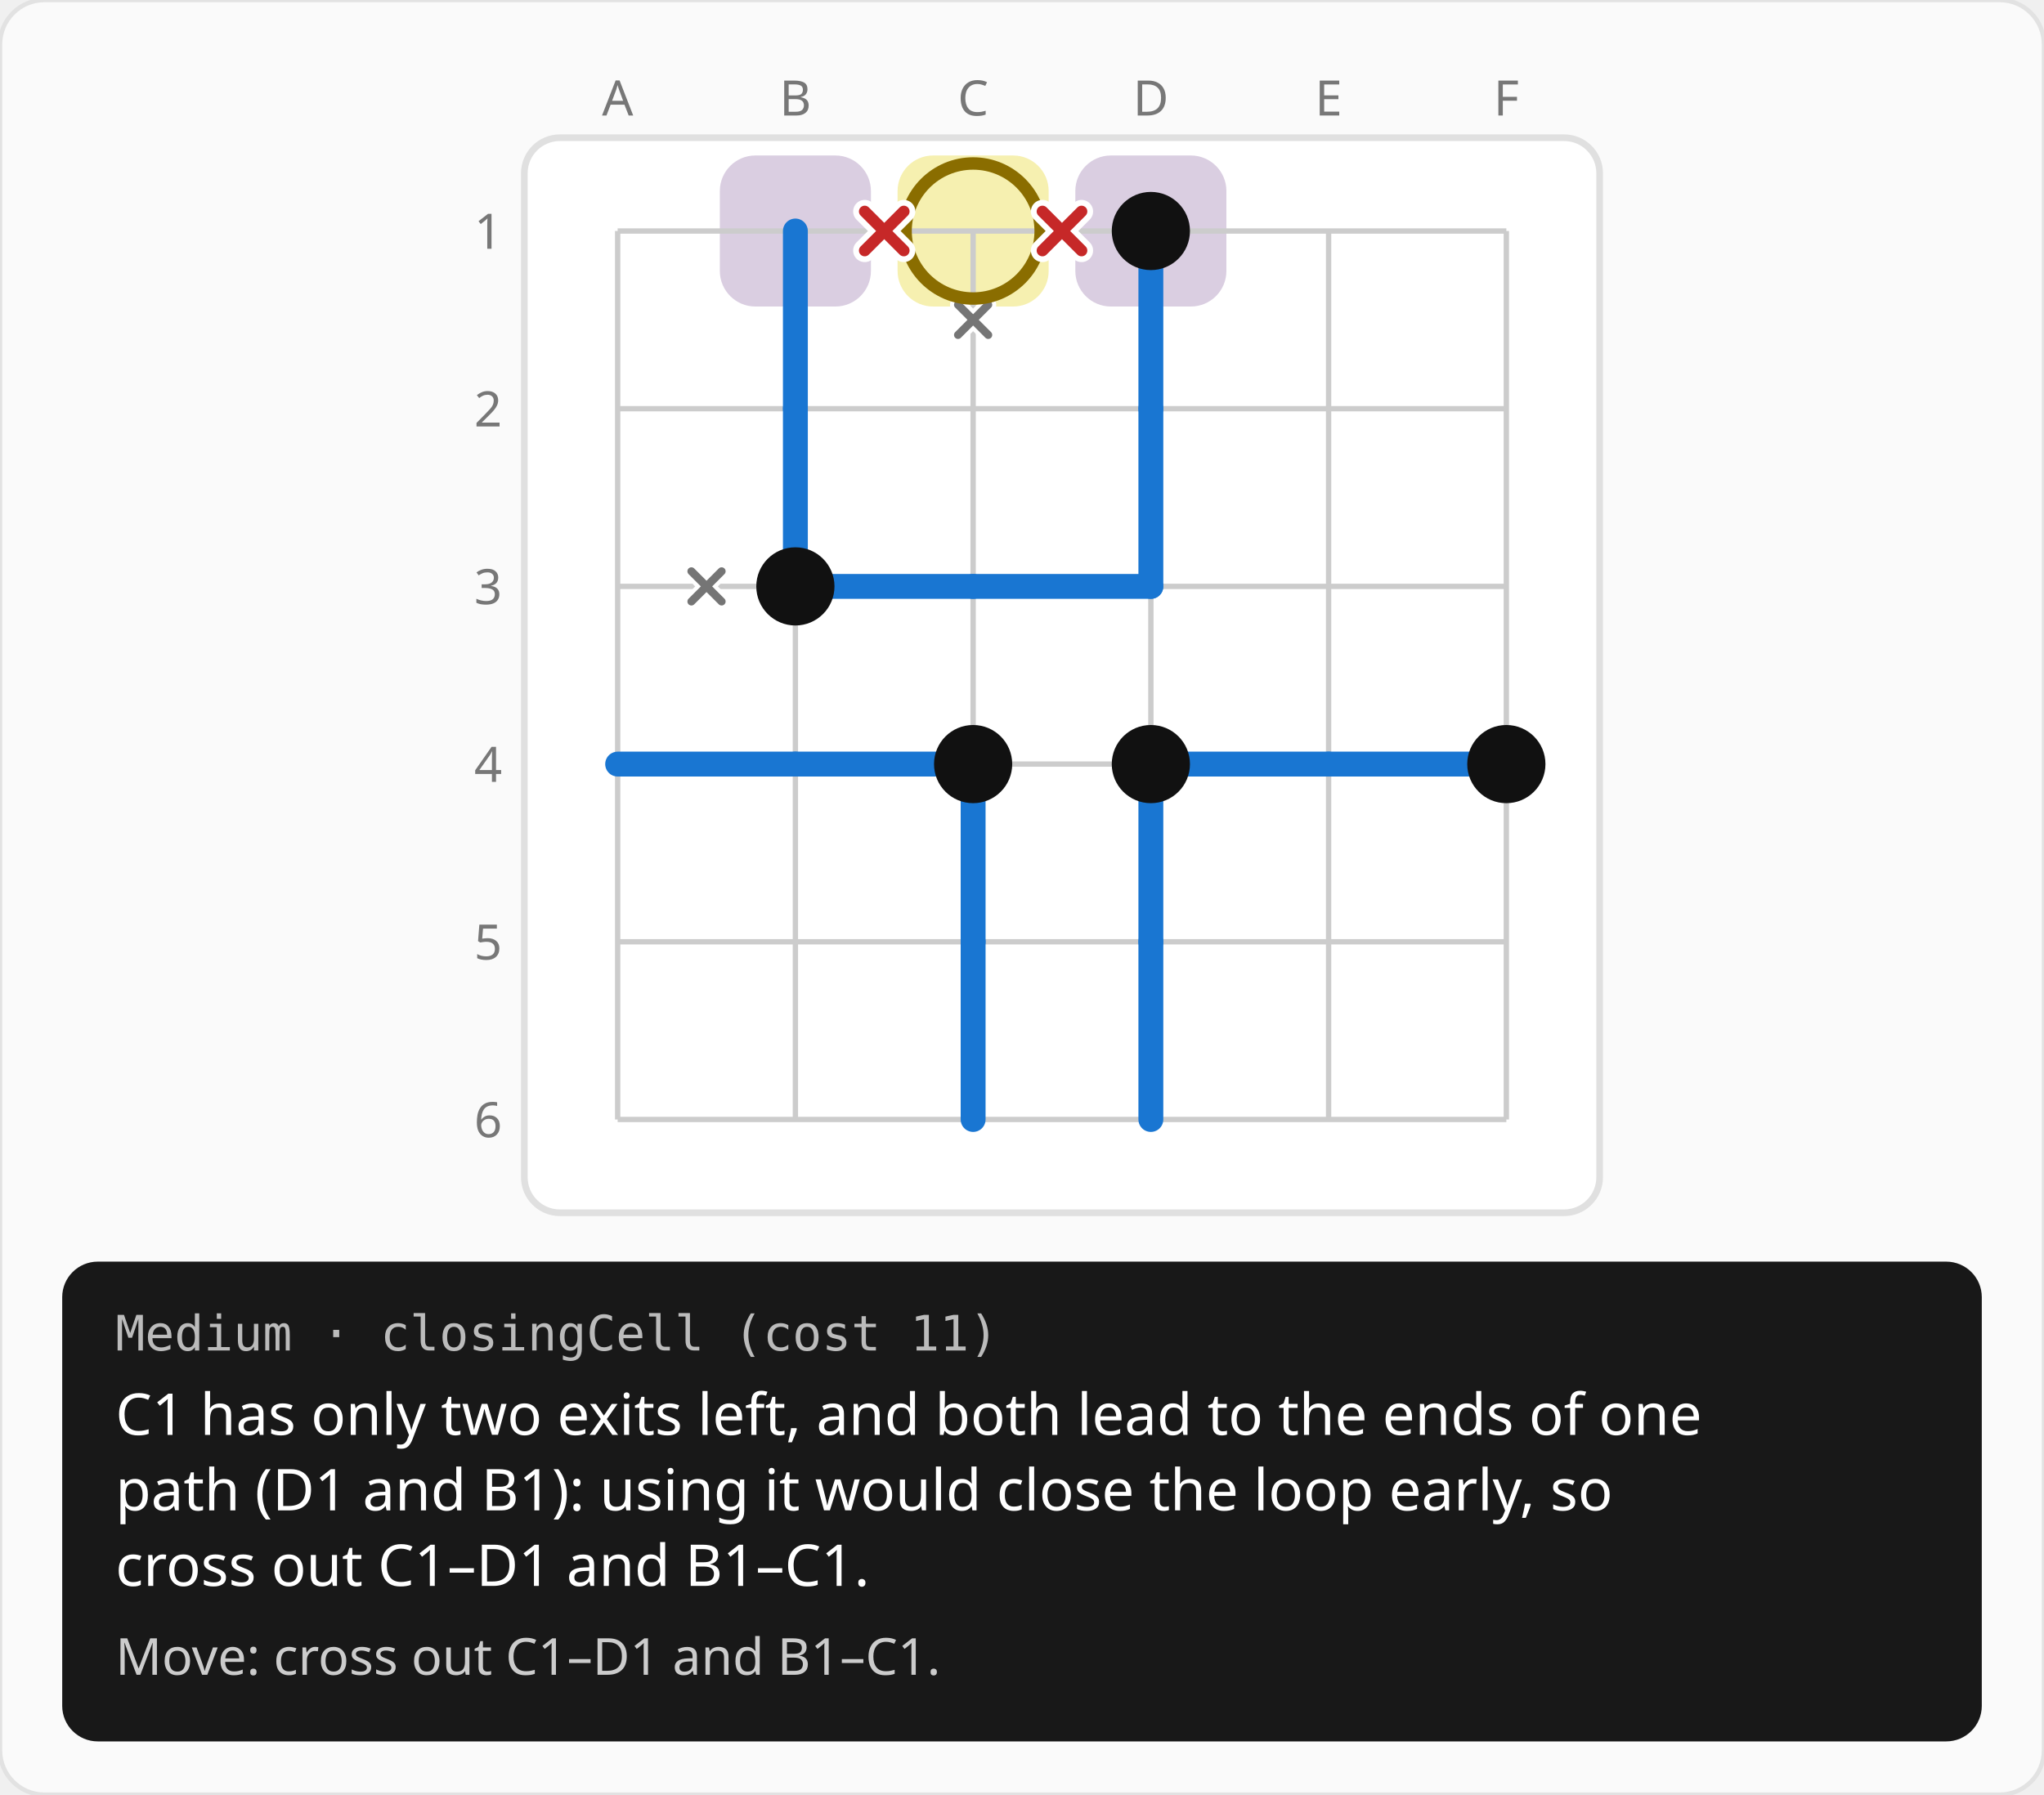
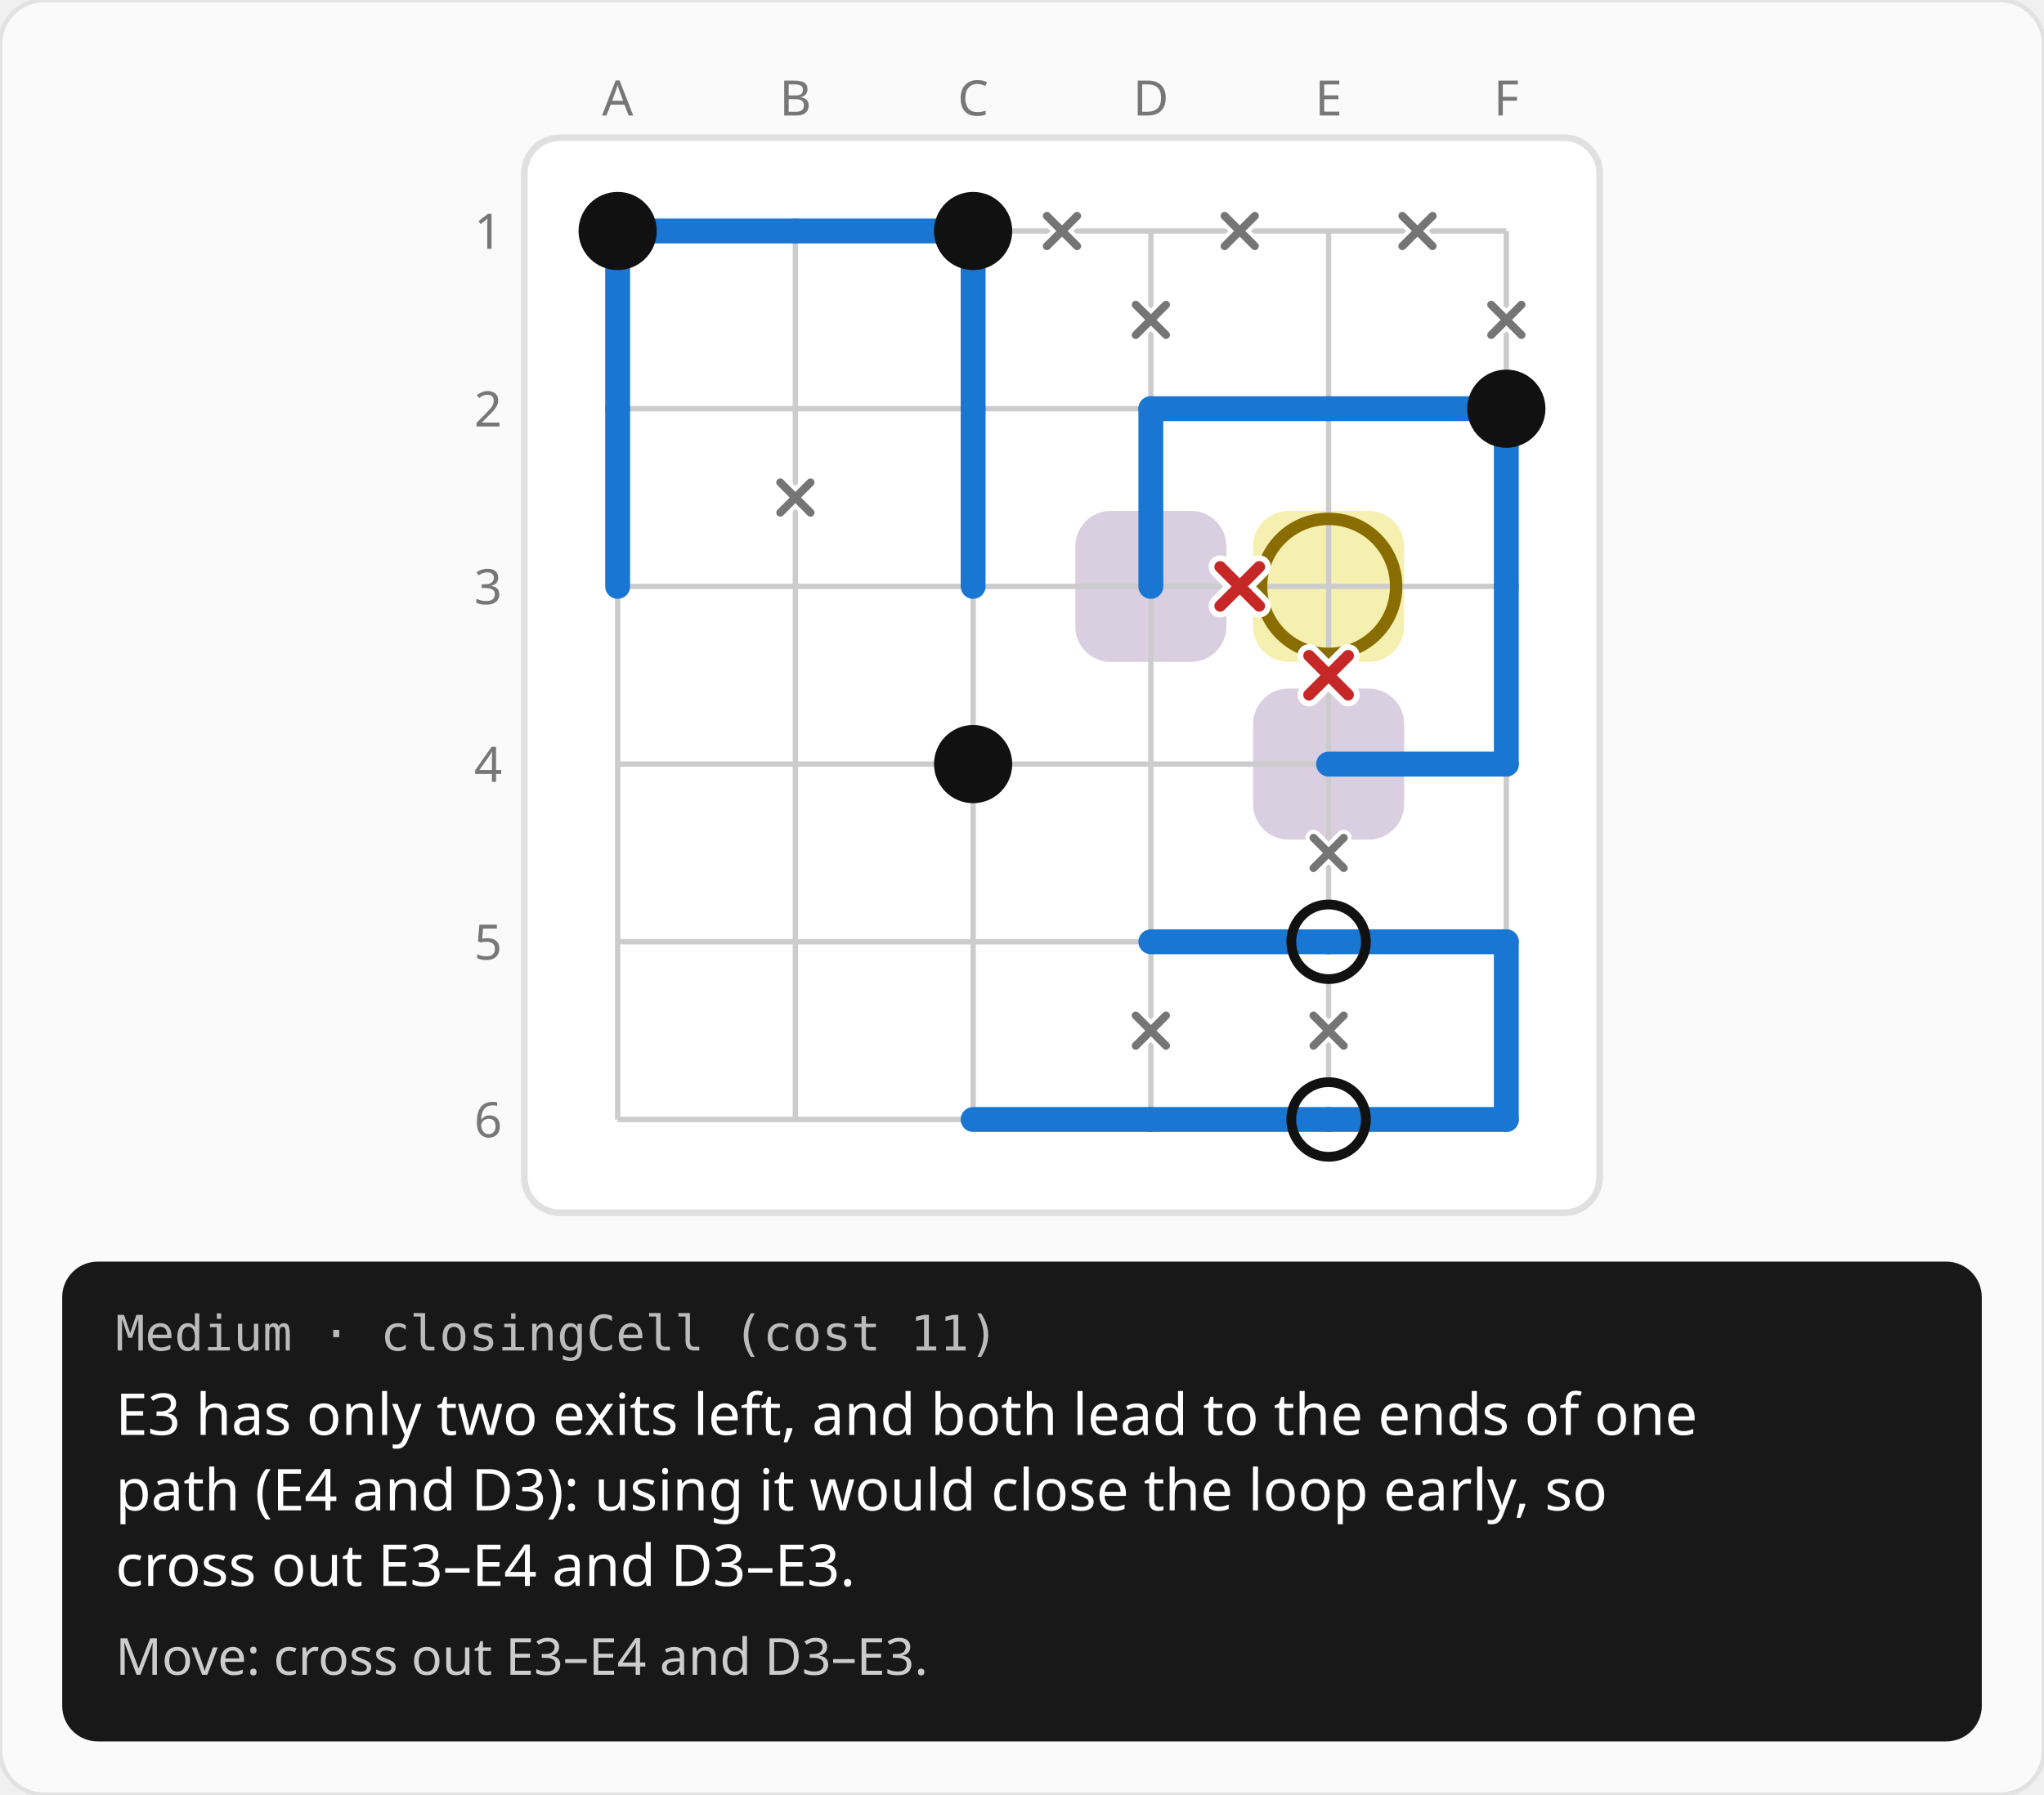
<svg xmlns="http://www.w3.org/2000/svg" width="460" height="404" viewBox="0 0 460 404">
  <rect width="460" height="404" rx="10" fill="#fafafa" stroke="#e2e2e2" />
  <defs>
    <pattern id="hatch" width="8" height="8" patternUnits="userSpaceOnUse" patternTransform="rotate(45)">
      <line x1="0" y1="0" x2="0" y2="8" stroke="#d55e00" stroke-width="3" opacity="0.55" />
    </pattern>
  </defs>
  <g transform="translate(99 12)">
    <text x="40" y="14" fill="#777777" font-size="11" font-family="system-ui, sans-serif" text-anchor="middle">A</text>
    <text x="80" y="14" fill="#777777" font-size="11" font-family="system-ui, sans-serif" text-anchor="middle">B</text>
    <text x="120" y="14" fill="#777777" font-size="11" font-family="system-ui, sans-serif" text-anchor="middle">C</text>
    <text x="160" y="14" fill="#777777" font-size="11" font-family="system-ui, sans-serif" text-anchor="middle">D</text>
    <text x="200" y="14" fill="#777777" font-size="11" font-family="system-ui, sans-serif" text-anchor="middle">E</text>
    <text x="240" y="14" fill="#777777" font-size="11" font-family="system-ui, sans-serif" text-anchor="middle">F</text>
    <text x="14" y="44" fill="#777777" font-size="11" font-family="system-ui, sans-serif" text-anchor="end">1</text>
    <text x="14" y="84" fill="#777777" font-size="11" font-family="system-ui, sans-serif" text-anchor="end">2</text>
    <text x="14" y="124" fill="#777777" font-size="11" font-family="system-ui, sans-serif" text-anchor="end">3</text>
    <text x="14" y="164" fill="#777777" font-size="11" font-family="system-ui, sans-serif" text-anchor="end">4</text>
    <text x="14" y="204" fill="#777777" font-size="11" font-family="system-ui, sans-serif" text-anchor="end">5</text>
    <text x="14" y="244" fill="#777777" font-size="11" font-family="system-ui, sans-serif" text-anchor="end">6</text>
    <g transform="translate(18 18)">
      <rect x="1" y="1" width="242" height="242" rx="8" fill="#ffffff" stroke="#e0e0e0" stroke-width="1.5" />
-       <rect x="125" y="5" width="34" height="34" rx="8" fill="rgba(122,81,149,0.28)" />
-       <rect x="45" y="5" width="34" height="34" rx="8" fill="rgba(122,81,149,0.28)" />
-       <rect x="85" y="5" width="34" height="34" rx="8" fill="rgba(244,236,156,0.8)" />
+       <rect x="165" y="125" width="34" height="34" rx="8" fill="rgba(122,81,149,0.28)" />
+       <rect x="125" y="85" width="34" height="34" rx="8" fill="rgba(122,81,149,0.28)" />
+       <rect x="165" y="85" width="34" height="34" rx="8" fill="rgba(244,236,156,0.8)" />
      <line x1="22" y1="22" x2="222" y2="22" stroke="#cccccc" stroke-width="1.2" />
      <line x1="22" y1="62" x2="222" y2="62" stroke="#cccccc" stroke-width="1.2" />
      <line x1="22" y1="102" x2="222" y2="102" stroke="#cccccc" stroke-width="1.2" />
      <line x1="22" y1="142" x2="222" y2="142" stroke="#cccccc" stroke-width="1.2" />
      <line x1="22" y1="182" x2="222" y2="182" stroke="#cccccc" stroke-width="1.2" />
      <line x1="22" y1="222" x2="222" y2="222" stroke="#cccccc" stroke-width="1.2" />
      <line x1="22" y1="22" x2="22" y2="222" stroke="#cccccc" stroke-width="1.2" />
      <line x1="62" y1="22" x2="62" y2="222" stroke="#cccccc" stroke-width="1.2" />
      <line x1="102" y1="22" x2="102" y2="222" stroke="#cccccc" stroke-width="1.2" />
      <line x1="142" y1="22" x2="142" y2="222" stroke="#cccccc" stroke-width="1.2" />
      <line x1="182" y1="22" x2="182" y2="222" stroke="#cccccc" stroke-width="1.2" />
      <line x1="222" y1="22" x2="222" y2="222" stroke="#cccccc" stroke-width="1.2" />
-       <line x1="62" y1="22" x2="62" y2="62" stroke="#1976d2" stroke-width="5.6" stroke-linecap="round" />
-       <line x1="142" y1="22" x2="142" y2="62" stroke="#1976d2" stroke-width="5.6" stroke-linecap="round" />
-       <line x1="62" y1="62" x2="62" y2="102" stroke="#1976d2" stroke-width="5.6" stroke-linecap="round" />
+       <circle cx="182" cy="182" r="8.4" fill="#ffffff" />
+       <circle cx="182" cy="222" r="8.4" fill="#ffffff" />
+       <line x1="22" y1="22" x2="62" y2="22" stroke="#1976d2" stroke-width="5.6" stroke-linecap="round" />
+       <line x1="22" y1="22" x2="22" y2="62" stroke="#1976d2" stroke-width="5.6" stroke-linecap="round" />
+       <line x1="62" y1="22" x2="102" y2="22" stroke="#1976d2" stroke-width="5.6" stroke-linecap="round" />
+       <line x1="102" y1="22" x2="102" y2="62" stroke="#1976d2" stroke-width="5.6" stroke-linecap="round" />
+       <line x1="22" y1="62" x2="22" y2="102" stroke="#1976d2" stroke-width="5.6" stroke-linecap="round" />
+       <line x1="102" y1="62" x2="102" y2="102" stroke="#1976d2" stroke-width="5.6" stroke-linecap="round" />
+       <line x1="142" y1="62" x2="182" y2="62" stroke="#1976d2" stroke-width="5.6" stroke-linecap="round" />
      <line x1="142" y1="62" x2="142" y2="102" stroke="#1976d2" stroke-width="5.6" stroke-linecap="round" />
-       <line x1="62" y1="102" x2="102" y2="102" stroke="#1976d2" stroke-width="5.6" stroke-linecap="round" />
-       <line x1="102" y1="102" x2="142" y2="102" stroke="#1976d2" stroke-width="5.6" stroke-linecap="round" />
-       <line x1="22" y1="142" x2="62" y2="142" stroke="#1976d2" stroke-width="5.6" stroke-linecap="round" />
-       <line x1="62" y1="142" x2="102" y2="142" stroke="#1976d2" stroke-width="5.6" stroke-linecap="round" />
-       <line x1="102" y1="142" x2="102" y2="182" stroke="#1976d2" stroke-width="5.6" stroke-linecap="round" />
-       <line x1="142" y1="142" x2="182" y2="142" stroke="#1976d2" stroke-width="5.6" stroke-linecap="round" />
-       <line x1="142" y1="142" x2="142" y2="182" stroke="#1976d2" stroke-width="5.6" stroke-linecap="round" />
+       <line x1="182" y1="62" x2="222" y2="62" stroke="#1976d2" stroke-width="5.6" stroke-linecap="round" />
+       <line x1="222" y1="62" x2="222" y2="102" stroke="#1976d2" stroke-width="5.6" stroke-linecap="round" />
+       <line x1="222" y1="102" x2="222" y2="142" stroke="#1976d2" stroke-width="5.6" stroke-linecap="round" />
      <line x1="182" y1="142" x2="222" y2="142" stroke="#1976d2" stroke-width="5.6" stroke-linecap="round" />
-       <line x1="102" y1="182" x2="102" y2="222" stroke="#1976d2" stroke-width="5.6" stroke-linecap="round" />
-       <line x1="142" y1="182" x2="142" y2="222" stroke="#1976d2" stroke-width="5.6" stroke-linecap="round" />
-       <circle cx="142" cy="22" r="8.8" fill="#111111" />
-       <circle cx="62" cy="102" r="8.8" fill="#111111" />
+       <line x1="142" y1="182" x2="182" y2="182" stroke="#1976d2" stroke-width="5.6" stroke-linecap="round" />
+       <line x1="182" y1="182" x2="222" y2="182" stroke="#1976d2" stroke-width="5.6" stroke-linecap="round" />
+       <line x1="222" y1="182" x2="222" y2="222" stroke="#1976d2" stroke-width="5.6" stroke-linecap="round" />
+       <line x1="102" y1="222" x2="142" y2="222" stroke="#1976d2" stroke-width="5.6" stroke-linecap="round" />
+       <line x1="142" y1="222" x2="182" y2="222" stroke="#1976d2" stroke-width="5.6" stroke-linecap="round" />
+       <line x1="182" y1="222" x2="222" y2="222" stroke="#1976d2" stroke-width="5.6" stroke-linecap="round" />
+       <circle cx="22" cy="22" r="8.8" fill="#111111" />
+       <circle cx="102" cy="22" r="8.8" fill="#111111" />
+       <circle cx="222" cy="62" r="8.8" fill="#111111" />
      <circle cx="102" cy="142" r="8.8" fill="#111111" />
-       <circle cx="142" cy="142" r="8.8" fill="#111111" />
-       <circle cx="222" cy="142" r="8.8" fill="#111111" />
-       <path d="M98.6 38.6L105.4 45.4M98.6 45.4L105.4 38.6" stroke="#ffffff" stroke-width="3.6" stroke-linecap="round" />
-       <path d="M98.6 38.6L105.4 45.4M98.6 45.4L105.4 38.6" stroke="#757575" stroke-width="1.8" stroke-linecap="round" />
-       <path d="M38.6 98.6L45.4 105.4M38.6 105.4L45.4 98.6" stroke="#ffffff" stroke-width="3.6" stroke-linecap="round" />
-       <path d="M38.6 98.6L45.4 105.4M38.6 105.4L45.4 98.6" stroke="#757575" stroke-width="1.8" stroke-linecap="round" />
-       <circle cx="102" cy="22" r="15.2" fill="none" stroke="#8a6d00" stroke-width="2.8" />
-       <path d="M117.6 17.6L126.4 26.4M117.6 26.4L126.4 17.6" stroke="#ffffff" stroke-width="5.2" stroke-linecap="round" />
-       <path d="M117.6 17.6L126.4 26.4M117.6 26.4L126.4 17.6" stroke="#c62828" stroke-width="2.6" stroke-linecap="round" />
-       <path d="M77.6 17.6L86.4 26.4M77.6 26.4L86.4 17.6" stroke="#ffffff" stroke-width="5.2" stroke-linecap="round" />
-       <path d="M77.6 17.6L86.4 26.4M77.6 26.4L86.4 17.6" stroke="#c62828" stroke-width="2.6" stroke-linecap="round" />
+       <circle cx="182" cy="182" r="8.4" fill="none" stroke="#111111" stroke-width="2.2" />
+       <circle cx="182" cy="222" r="8.4" fill="none" stroke="#111111" stroke-width="2.2" />
+       <path d="M118.6 18.6L125.4 25.4M118.6 25.4L125.4 18.6" stroke="#ffffff" stroke-width="3.6" stroke-linecap="round" />
+       <path d="M118.6 18.6L125.4 25.4M118.6 25.4L125.4 18.6" stroke="#757575" stroke-width="1.8" stroke-linecap="round" />
+       <path d="M158.6 18.6L165.4 25.4M158.6 25.4L165.4 18.6" stroke="#ffffff" stroke-width="3.6" stroke-linecap="round" />
+       <path d="M158.6 18.6L165.4 25.4M158.6 25.4L165.4 18.6" stroke="#757575" stroke-width="1.8" stroke-linecap="round" />
+       <path d="M138.6 38.6L145.4 45.4M138.6 45.4L145.4 38.6" stroke="#ffffff" stroke-width="3.6" stroke-linecap="round" />
+       <path d="M138.6 38.6L145.4 45.4M138.6 45.4L145.4 38.6" stroke="#757575" stroke-width="1.8" stroke-linecap="round" />
+       <path d="M198.6 18.6L205.4 25.4M198.6 25.4L205.4 18.6" stroke="#ffffff" stroke-width="3.6" stroke-linecap="round" />
+       <path d="M198.6 18.6L205.4 25.4M198.6 25.4L205.4 18.6" stroke="#757575" stroke-width="1.8" stroke-linecap="round" />
+       <path d="M218.6 38.6L225.4 45.4M218.6 45.4L225.4 38.6" stroke="#ffffff" stroke-width="3.6" stroke-linecap="round" />
+       <path d="M218.6 38.6L225.4 45.4M218.6 45.4L225.4 38.6" stroke="#757575" stroke-width="1.8" stroke-linecap="round" />
+       <path d="M58.6 78.6L65.4 85.4M58.6 85.4L65.4 78.6" stroke="#ffffff" stroke-width="3.6" stroke-linecap="round" />
+       <path d="M58.6 78.6L65.4 85.4M58.6 85.4L65.4 78.6" stroke="#757575" stroke-width="1.8" stroke-linecap="round" />
+       <path d="M178.6 158.6L185.4 165.4M178.6 165.4L185.4 158.6" stroke="#ffffff" stroke-width="3.6" stroke-linecap="round" />
+       <path d="M178.6 158.6L185.4 165.4M178.6 165.4L185.4 158.6" stroke="#757575" stroke-width="1.8" stroke-linecap="round" />
+       <path d="M138.6 198.6L145.4 205.4M138.6 205.4L145.4 198.6" stroke="#ffffff" stroke-width="3.6" stroke-linecap="round" />
+       <path d="M138.6 198.6L145.4 205.4M138.6 205.4L145.4 198.6" stroke="#757575" stroke-width="1.8" stroke-linecap="round" />
+       <path d="M178.6 198.6L185.4 205.4M178.6 205.4L185.4 198.6" stroke="#ffffff" stroke-width="3.6" stroke-linecap="round" />
+       <path d="M178.6 198.6L185.4 205.4M178.6 205.4L185.4 198.6" stroke="#757575" stroke-width="1.8" stroke-linecap="round" />
+       <circle cx="182" cy="102" r="15.2" fill="none" stroke="#8a6d00" stroke-width="2.8" />
+       <path d="M177.6 117.6L186.4 126.4M177.6 126.4L186.4 117.6" stroke="#ffffff" stroke-width="5.2" stroke-linecap="round" />
+       <path d="M177.6 117.6L186.4 126.4M177.6 126.4L186.4 117.6" stroke="#c62828" stroke-width="2.6" stroke-linecap="round" />
+       <path d="M157.6 97.6L166.4 106.4M157.6 106.4L166.4 97.6" stroke="#ffffff" stroke-width="5.2" stroke-linecap="round" />
+       <path d="M157.6 97.6L166.4 106.4M157.6 106.4L166.4 97.6" stroke="#c62828" stroke-width="2.6" stroke-linecap="round" />
    </g>
  </g>
  <rect x="14" y="284" width="432" height="108" rx="8" fill="#181818" />
  <text x="26" y="304" fill="#bbbbbb" font-size="11" font-family="ui-monospace, Menlo, monospace">Medium · closingCell (cost 11)</text>
-   <text x="26" y="323" fill="#ffffff" font-size="13" font-family="system-ui, sans-serif">C1 has only two exits left, and both lead to the ends of one</text>
-   <text x="26" y="340" fill="#ffffff" font-size="13" font-family="system-ui, sans-serif">path (D1 and B1): using it would close the loop early, so</text>
-   <text x="26" y="357" fill="#ffffff" font-size="13" font-family="system-ui, sans-serif">cross out C1–D1 and B1–C1.</text>
-   <text x="26" y="377" fill="#cccccc" font-size="11.5" font-family="system-ui, sans-serif">Move: cross out C1–D1 and B1–C1.</text>
+   <text x="26" y="323" fill="#ffffff" font-size="13" font-family="system-ui, sans-serif">E3 has only two exits left, and both lead to the ends of one</text>
+   <text x="26" y="340" fill="#ffffff" font-size="13" font-family="system-ui, sans-serif">path (E4 and D3): using it would close the loop early, so</text>
+   <text x="26" y="357" fill="#ffffff" font-size="13" font-family="system-ui, sans-serif">cross out E3–E4 and D3–E3.</text>
+   <text x="26" y="377" fill="#cccccc" font-size="11.5" font-family="system-ui, sans-serif">Move: cross out E3–E4 and D3–E3.</text>
</svg>
